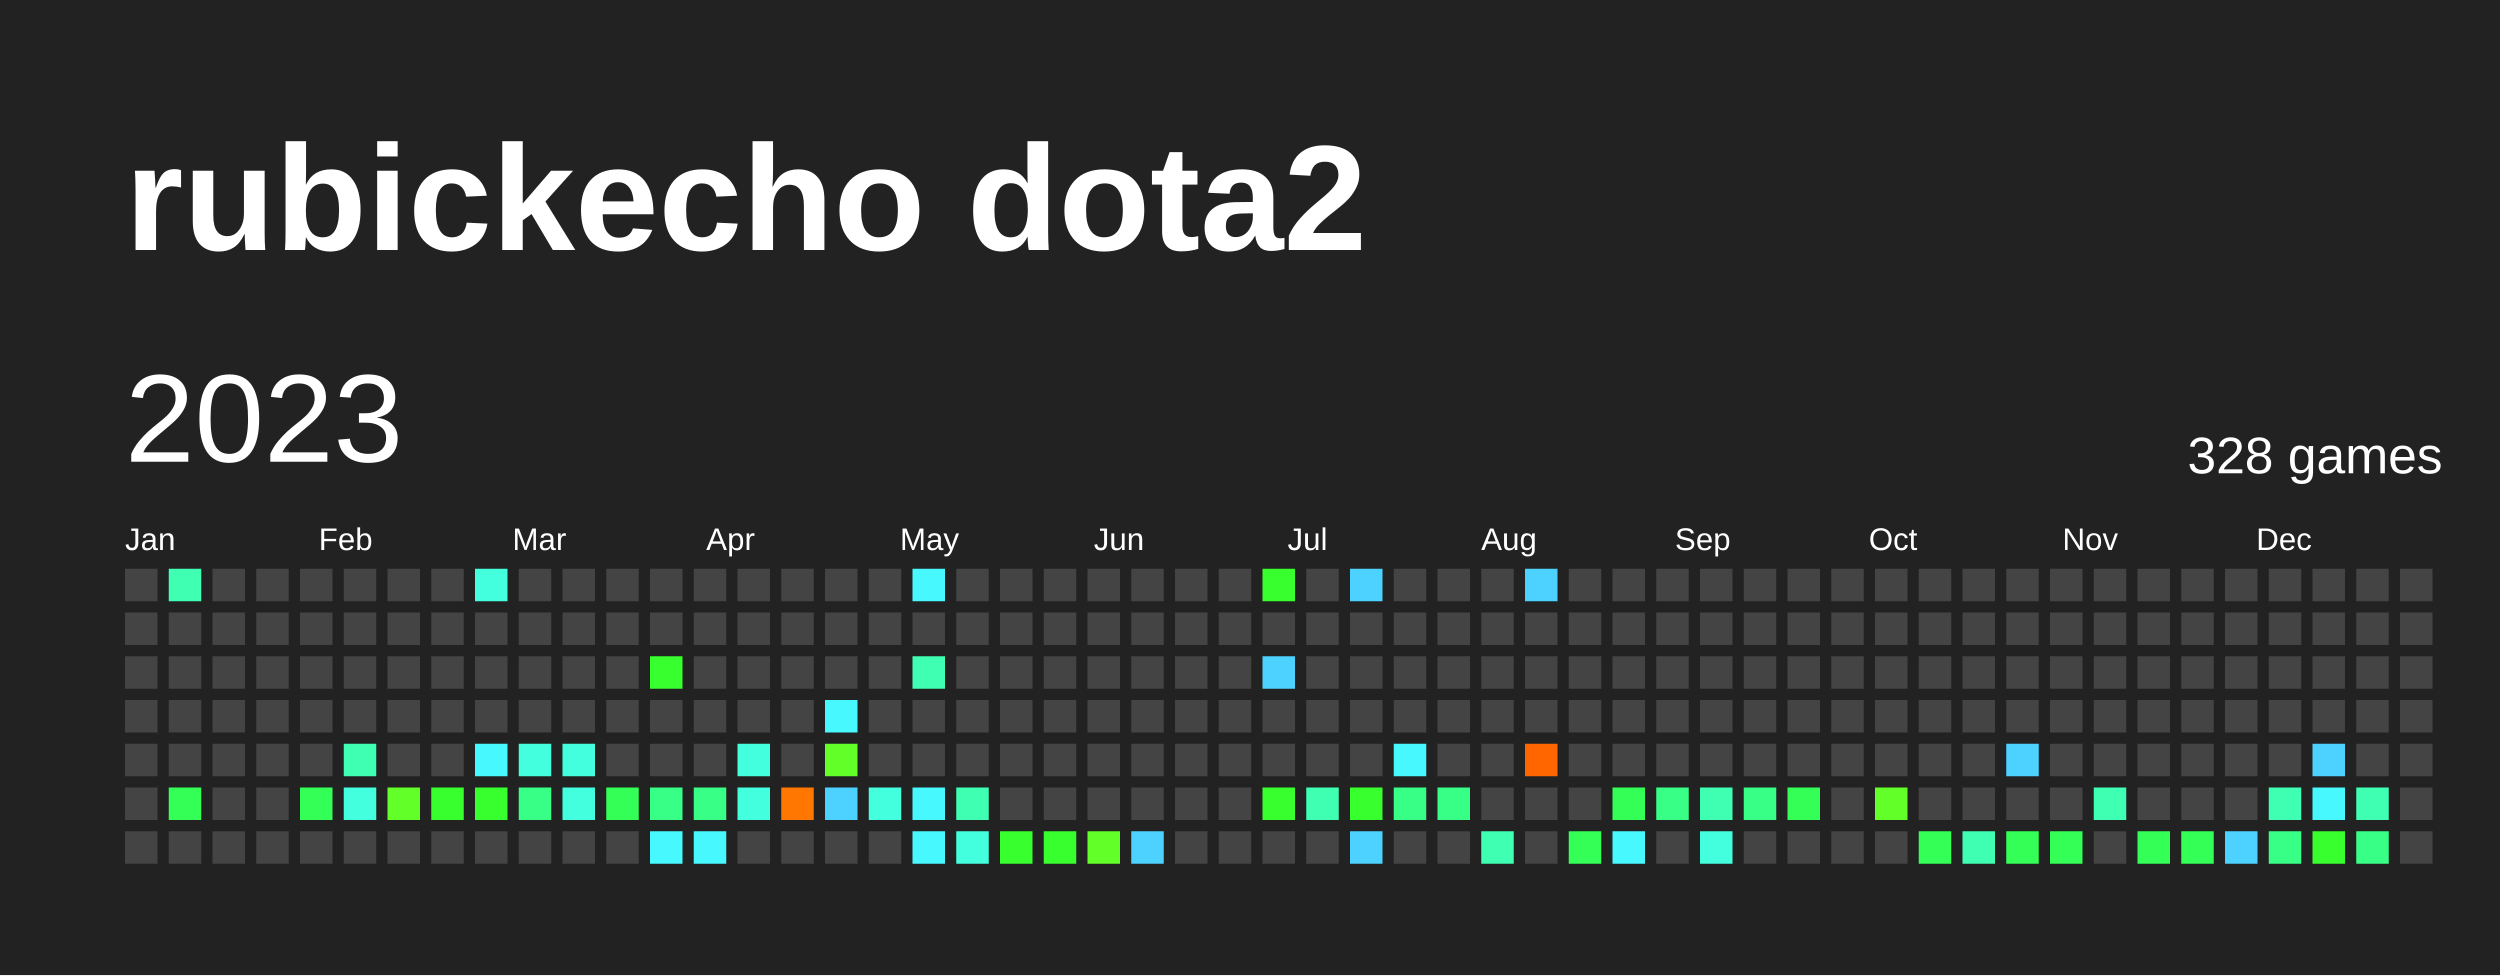
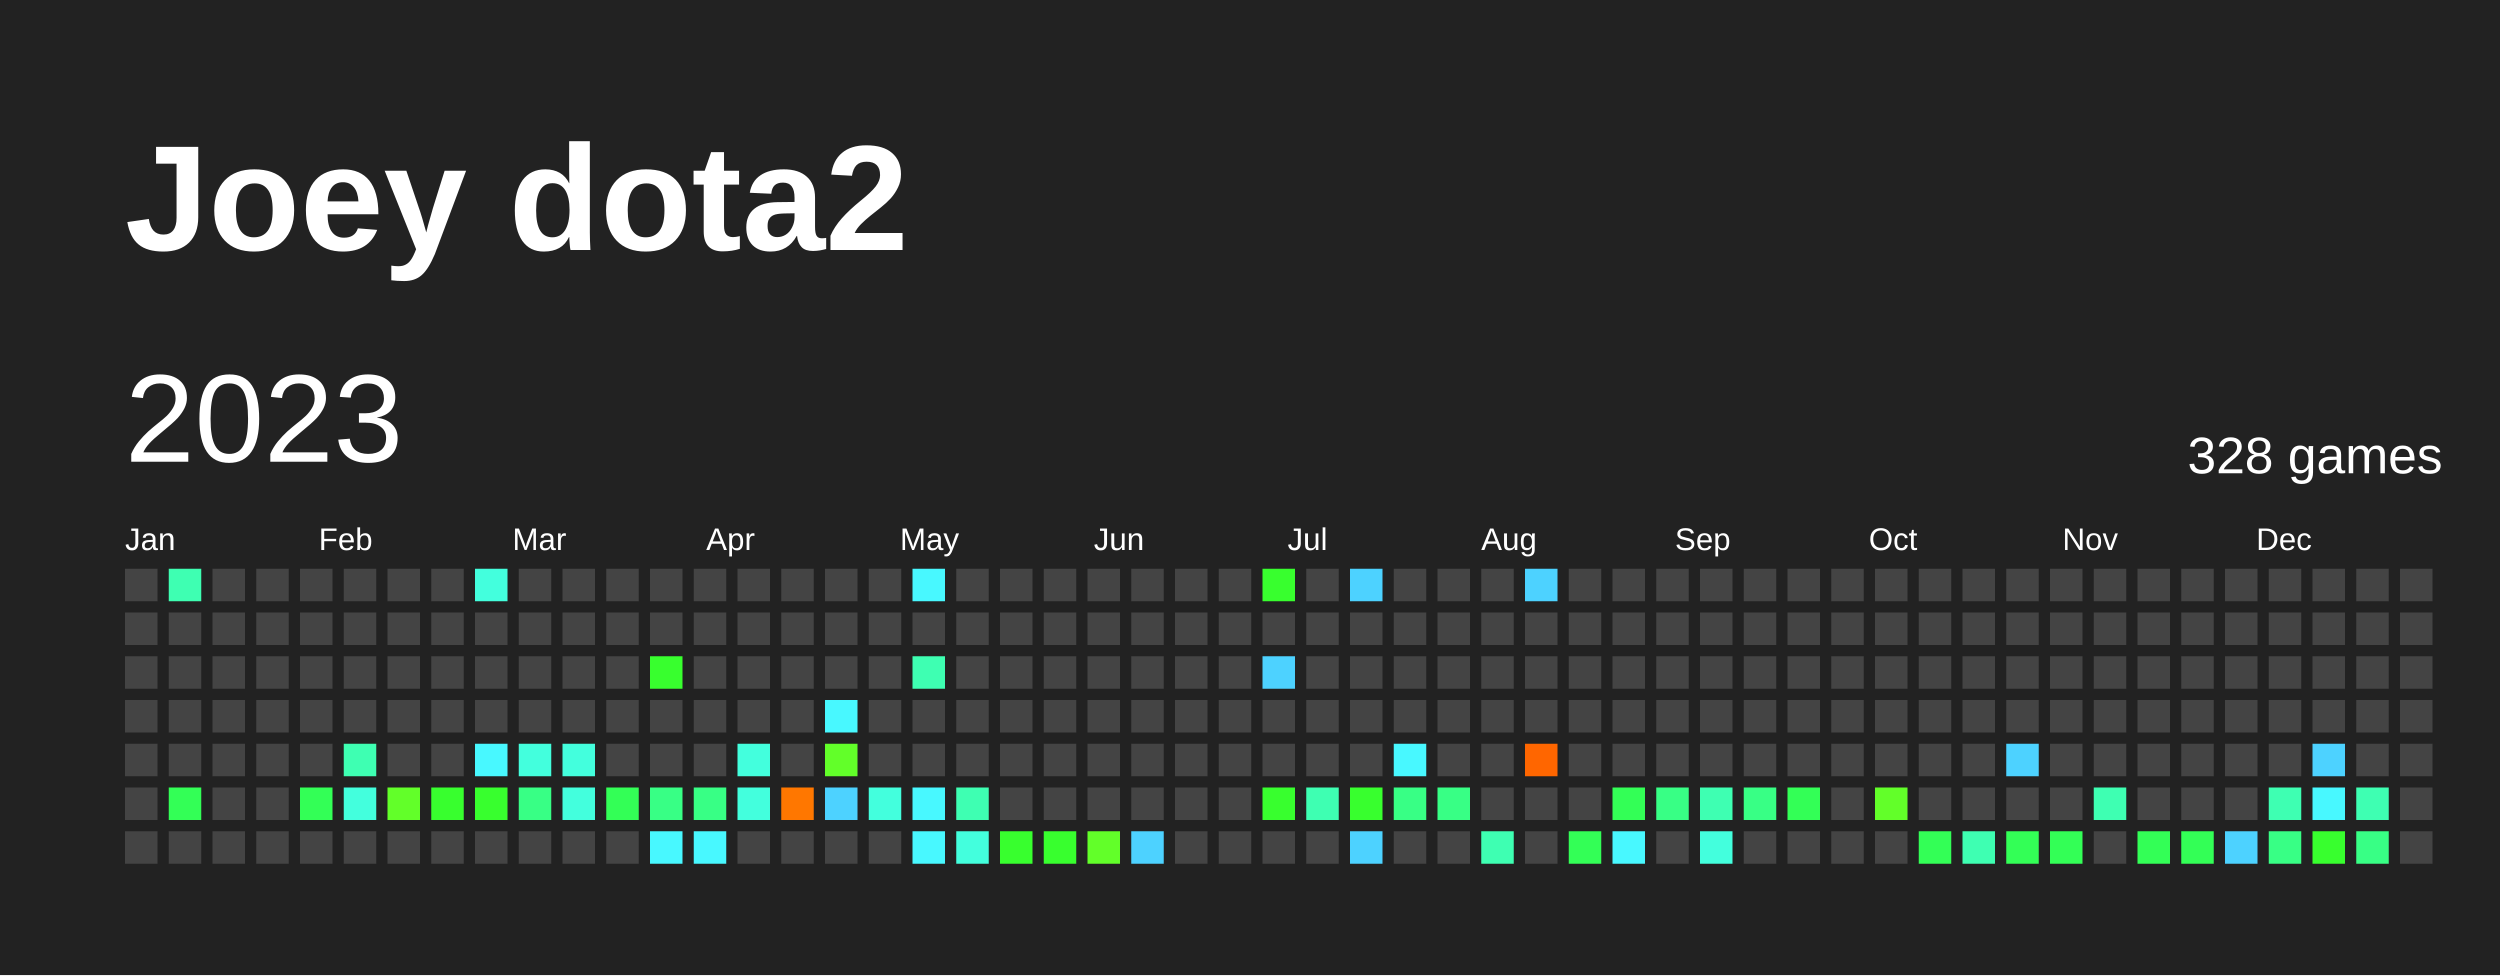
<svg xmlns="http://www.w3.org/2000/svg" baseProfile="full" height="78mm" version="1.1" viewBox="0,0,200,78" width="200mm">
  <defs />
  <rect fill="#222222" height="78" width="200" x="0" y="0" />
-   <text fill="#FFFFFF" style="font-size:12px; font-family:Arial; font-weight:bold;" x="10" y="20">rubickecho dota2</text>
+   <text fill="#FFFFFF" style="font-size:12px; font-family:Arial; font-weight:bold;" x="10" y="20">Joey dota2</text>
  <text dominant-baseline="hanging" fill="#FFFFFF" style="font-size:10.0px; font-family:Arial;" x="10" y="30">2023</text>
  <text dominant-baseline="hanging" fill="#FFFFFF" style="font-size:4.125px; font-family:Arial;" x="175" y="35">328 games</text>
  <text fill="#FFFFFF" style="font-size:2.5px; font-family:Arial" x="10.0" y="44">Jan</text>
  <text fill="#FFFFFF" style="font-size:2.5px; font-family:Arial" x="25.5" y="44">Feb</text>
  <text fill="#FFFFFF" style="font-size:2.5px; font-family:Arial" x="41.0" y="44">Mar</text>
  <text fill="#FFFFFF" style="font-size:2.5px; font-family:Arial" x="56.5" y="44">Apr</text>
  <text fill="#FFFFFF" style="font-size:2.5px; font-family:Arial" x="72.0" y="44">May</text>
  <text fill="#FFFFFF" style="font-size:2.5px; font-family:Arial" x="87.5" y="44">Jun</text>
  <text fill="#FFFFFF" style="font-size:2.5px; font-family:Arial" x="103.0" y="44">Jul</text>
  <text fill="#FFFFFF" style="font-size:2.5px; font-family:Arial" x="118.5" y="44">Aug</text>
  <text fill="#FFFFFF" style="font-size:2.5px; font-family:Arial" x="134.0" y="44">Sep</text>
  <text fill="#FFFFFF" style="font-size:2.5px; font-family:Arial" x="149.5" y="44">Oct</text>
  <text fill="#FFFFFF" style="font-size:2.5px; font-family:Arial" x="165.0" y="44">Nov</text>
  <text fill="#FFFFFF" style="font-size:2.5px; font-family:Arial" x="180.5" y="44">Dec</text>
  <rect fill="#444444" height="2.6" width="2.6" x="10.0" y="45.5" />
  <rect fill="#444444" height="2.6" width="2.6" x="10.0" y="49.0" />
  <rect fill="#444444" height="2.6" width="2.6" x="10.0" y="52.5" />
  <rect fill="#444444" height="2.6" width="2.6" x="10.0" y="56.0" />
  <rect fill="#444444" height="2.6" width="2.6" x="10.0" y="59.5" />
  <rect fill="#444444" height="2.6" width="2.6" x="10.0" y="63.0" />
  <rect fill="#444444" height="2.6" width="2.6" x="10.0" y="66.5" />
  <rect fill="#3effb2" height="2.6" width="2.6" x="13.5" y="45.5" />
  <rect fill="#444444" height="2.6" width="2.6" x="13.5" y="49.0" />
  <rect fill="#444444" height="2.6" width="2.6" x="13.5" y="52.5" />
  <rect fill="#444444" height="2.6" width="2.6" x="13.5" y="56.0" />
  <rect fill="#444444" height="2.6" width="2.6" x="13.5" y="59.5" />
  <rect fill="#33ff56" height="2.6" width="2.6" x="13.5" y="63.0" />
  <rect fill="#444444" height="2.6" width="2.6" x="13.5" y="66.5" />
  <rect fill="#444444" height="2.6" width="2.6" x="17.0" y="45.5" />
  <rect fill="#444444" height="2.6" width="2.6" x="17.0" y="49.0" />
  <rect fill="#444444" height="2.6" width="2.6" x="17.0" y="52.5" />
  <rect fill="#444444" height="2.6" width="2.6" x="17.0" y="56.0" />
  <rect fill="#444444" height="2.6" width="2.6" x="17.0" y="59.5" />
  <rect fill="#444444" height="2.6" width="2.6" x="17.0" y="63.0" />
  <rect fill="#444444" height="2.6" width="2.6" x="17.0" y="66.5" />
  <rect fill="#444444" height="2.6" width="2.6" x="20.5" y="45.5" />
  <rect fill="#444444" height="2.6" width="2.6" x="20.5" y="49.0" />
  <rect fill="#444444" height="2.6" width="2.6" x="20.5" y="52.5" />
  <rect fill="#444444" height="2.6" width="2.6" x="20.5" y="56.0" />
  <rect fill="#444444" height="2.6" width="2.6" x="20.5" y="59.5" />
  <rect fill="#444444" height="2.6" width="2.6" x="20.5" y="63.0" />
  <rect fill="#444444" height="2.6" width="2.6" x="20.5" y="66.5" />
  <rect fill="#444444" height="2.6" width="2.6" x="24.0" y="45.5" />
  <rect fill="#444444" height="2.6" width="2.6" x="24.0" y="49.0" />
  <rect fill="#444444" height="2.6" width="2.6" x="24.0" y="52.5" />
  <rect fill="#444444" height="2.6" width="2.6" x="24.0" y="56.0" />
  <rect fill="#444444" height="2.6" width="2.6" x="24.0" y="59.5" />
  <rect fill="#33ff56" height="2.6" width="2.6" x="24.0" y="63.0" />
  <rect fill="#444444" height="2.6" width="2.6" x="24.0" y="66.5" />
  <rect fill="#444444" height="2.6" width="2.6" x="27.5" y="45.5" />
  <rect fill="#444444" height="2.6" width="2.6" x="27.5" y="49.0" />
  <rect fill="#444444" height="2.6" width="2.6" x="27.5" y="52.5" />
  <rect fill="#444444" height="2.6" width="2.6" x="27.5" y="56.0" />
  <rect fill="#3effb2" height="2.6" width="2.6" x="27.5" y="59.5" />
  <rect fill="#43ffdd" height="2.6" width="2.6" x="27.5" y="63.0" />
  <rect fill="#444444" height="2.6" width="2.6" x="27.5" y="66.5" />
  <rect fill="#444444" height="2.6" width="2.6" x="31.0" y="45.5" />
  <rect fill="#444444" height="2.6" width="2.6" x="31.0" y="49.0" />
  <rect fill="#444444" height="2.6" width="2.6" x="31.0" y="52.5" />
  <rect fill="#444444" height="2.6" width="2.6" x="31.0" y="56.0" />
  <rect fill="#444444" height="2.6" width="2.6" x="31.0" y="59.5" />
  <rect fill="#62ff29" height="2.6" width="2.6" x="31.0" y="63.0" />
  <rect fill="#444444" height="2.6" width="2.6" x="31.0" y="66.5" />
  <rect fill="#444444" height="2.6" width="2.6" x="34.5" y="45.5" />
  <rect fill="#444444" height="2.6" width="2.6" x="34.5" y="49.0" />
  <rect fill="#444444" height="2.6" width="2.6" x="34.5" y="52.5" />
  <rect fill="#444444" height="2.6" width="2.6" x="34.5" y="56.0" />
  <rect fill="#444444" height="2.6" width="2.6" x="34.5" y="59.5" />
  <rect fill="#38ff2e" height="2.6" width="2.6" x="34.5" y="63.0" />
  <rect fill="#444444" height="2.6" width="2.6" x="34.5" y="66.5" />
  <rect fill="#43ffdd" height="2.6" width="2.6" x="38.0" y="45.5" />
  <rect fill="#444444" height="2.6" width="2.6" x="38.0" y="49.0" />
  <rect fill="#444444" height="2.6" width="2.6" x="38.0" y="52.5" />
  <rect fill="#444444" height="2.6" width="2.6" x="38.0" y="56.0" />
  <rect fill="#48f8ff" height="2.6" width="2.6" x="38.0" y="59.5" />
  <rect fill="#38ff2e" height="2.6" width="2.6" x="38.0" y="63.0" />
  <rect fill="#444444" height="2.6" width="2.6" x="38.0" y="66.5" />
  <rect fill="#444444" height="2.6" width="2.6" x="41.5" y="45.5" />
  <rect fill="#444444" height="2.6" width="2.6" x="41.5" y="49.0" />
  <rect fill="#444444" height="2.6" width="2.6" x="41.5" y="52.5" />
  <rect fill="#444444" height="2.6" width="2.6" x="41.5" y="56.0" />
  <rect fill="#43ffdd" height="2.6" width="2.6" x="41.5" y="59.5" />
  <rect fill="#38ff85" height="2.6" width="2.6" x="41.5" y="63.0" />
  <rect fill="#444444" height="2.6" width="2.6" x="41.5" y="66.5" />
  <rect fill="#444444" height="2.6" width="2.6" x="45.0" y="45.5" />
  <rect fill="#444444" height="2.6" width="2.6" x="45.0" y="49.0" />
  <rect fill="#444444" height="2.6" width="2.6" x="45.0" y="52.5" />
  <rect fill="#444444" height="2.6" width="2.6" x="45.0" y="56.0" />
  <rect fill="#43ffdd" height="2.6" width="2.6" x="45.0" y="59.5" />
  <rect fill="#43ffdd" height="2.6" width="2.6" x="45.0" y="63.0" />
  <rect fill="#444444" height="2.6" width="2.6" x="45.0" y="66.5" />
  <rect fill="#444444" height="2.6" width="2.6" x="48.5" y="45.5" />
  <rect fill="#444444" height="2.6" width="2.6" x="48.5" y="49.0" />
  <rect fill="#444444" height="2.6" width="2.6" x="48.5" y="52.5" />
  <rect fill="#444444" height="2.6" width="2.6" x="48.5" y="56.0" />
  <rect fill="#444444" height="2.6" width="2.6" x="48.5" y="59.5" />
  <rect fill="#33ff56" height="2.6" width="2.6" x="48.5" y="63.0" />
  <rect fill="#444444" height="2.6" width="2.6" x="48.5" y="66.5" />
  <rect fill="#444444" height="2.6" width="2.6" x="52.0" y="45.5" />
  <rect fill="#444444" height="2.6" width="2.6" x="52.0" y="49.0" />
  <rect fill="#38ff2e" height="2.6" width="2.6" x="52.0" y="52.5" />
  <rect fill="#444444" height="2.6" width="2.6" x="52.0" y="56.0" />
  <rect fill="#444444" height="2.6" width="2.6" x="52.0" y="59.5" />
  <rect fill="#38ff85" height="2.6" width="2.6" x="52.0" y="63.0" />
  <rect fill="#48f8ff" height="2.6" width="2.6" x="52.0" y="66.5" />
  <rect fill="#444444" height="2.6" width="2.6" x="55.5" y="45.5" />
  <rect fill="#444444" height="2.6" width="2.6" x="55.5" y="49.0" />
  <rect fill="#444444" height="2.6" width="2.6" x="55.5" y="52.5" />
  <rect fill="#444444" height="2.6" width="2.6" x="55.5" y="56.0" />
  <rect fill="#444444" height="2.6" width="2.6" x="55.5" y="59.5" />
  <rect fill="#38ff85" height="2.6" width="2.6" x="55.5" y="63.0" />
  <rect fill="#48f8ff" height="2.6" width="2.6" x="55.5" y="66.5" />
  <rect fill="#444444" height="2.6" width="2.6" x="59.0" y="45.5" />
  <rect fill="#444444" height="2.6" width="2.6" x="59.0" y="49.0" />
  <rect fill="#444444" height="2.6" width="2.6" x="59.0" y="52.5" />
  <rect fill="#444444" height="2.6" width="2.6" x="59.0" y="56.0" />
  <rect fill="#43ffdd" height="2.6" width="2.6" x="59.0" y="59.5" />
  <rect fill="#43ffdd" height="2.6" width="2.6" x="59.0" y="63.0" />
  <rect fill="#444444" height="2.6" width="2.6" x="59.0" y="66.5" />
  <rect fill="#444444" height="2.6" width="2.6" x="62.5" y="45.5" />
  <rect fill="#444444" height="2.6" width="2.6" x="62.5" y="49.0" />
  <rect fill="#444444" height="2.6" width="2.6" x="62.5" y="52.5" />
  <rect fill="#444444" height="2.6" width="2.6" x="62.5" y="56.0" />
  <rect fill="#444444" height="2.6" width="2.6" x="62.5" y="59.5" />
  <rect fill="#ff7700" height="2.6" width="2.6" x="62.5" y="63.0" />
  <rect fill="#444444" height="2.6" width="2.6" x="62.5" y="66.5" />
  <rect fill="#444444" height="2.6" width="2.6" x="66.0" y="45.5" />
  <rect fill="#444444" height="2.6" width="2.6" x="66.0" y="49.0" />
  <rect fill="#444444" height="2.6" width="2.6" x="66.0" y="52.5" />
  <rect fill="#48f8ff" height="2.6" width="2.6" x="66.0" y="56.0" />
  <rect fill="#62ff29" height="2.6" width="2.6" x="66.0" y="59.5" />
  <rect fill="#4dd2ff" height="2.6" width="2.6" x="66.0" y="63.0" />
  <rect fill="#444444" height="2.6" width="2.6" x="66.0" y="66.5" />
  <rect fill="#444444" height="2.6" width="2.6" x="69.5" y="45.5" />
  <rect fill="#444444" height="2.6" width="2.6" x="69.5" y="49.0" />
  <rect fill="#444444" height="2.6" width="2.6" x="69.5" y="52.5" />
  <rect fill="#444444" height="2.6" width="2.6" x="69.5" y="56.0" />
  <rect fill="#444444" height="2.6" width="2.6" x="69.5" y="59.5" />
  <rect fill="#43ffdd" height="2.6" width="2.6" x="69.5" y="63.0" />
  <rect fill="#444444" height="2.6" width="2.6" x="69.5" y="66.5" />
  <rect fill="#48f8ff" height="2.6" width="2.6" x="73.0" y="45.5" />
  <rect fill="#444444" height="2.6" width="2.6" x="73.0" y="49.0" />
  <rect fill="#3effb2" height="2.6" width="2.6" x="73.0" y="52.5" />
  <rect fill="#444444" height="2.6" width="2.6" x="73.0" y="56.0" />
  <rect fill="#444444" height="2.6" width="2.6" x="73.0" y="59.5" />
  <rect fill="#48f8ff" height="2.6" width="2.6" x="73.0" y="63.0" />
  <rect fill="#48f8ff" height="2.6" width="2.6" x="73.0" y="66.5" />
  <rect fill="#444444" height="2.6" width="2.6" x="76.5" y="45.5" />
  <rect fill="#444444" height="2.6" width="2.6" x="76.5" y="49.0" />
  <rect fill="#444444" height="2.6" width="2.6" x="76.5" y="52.5" />
  <rect fill="#444444" height="2.6" width="2.6" x="76.5" y="56.0" />
  <rect fill="#444444" height="2.6" width="2.6" x="76.5" y="59.5" />
  <rect fill="#3effb2" height="2.6" width="2.6" x="76.5" y="63.0" />
  <rect fill="#43ffdd" height="2.6" width="2.6" x="76.5" y="66.5" />
  <rect fill="#444444" height="2.6" width="2.6" x="80.0" y="45.5" />
  <rect fill="#444444" height="2.6" width="2.6" x="80.0" y="49.0" />
  <rect fill="#444444" height="2.6" width="2.6" x="80.0" y="52.5" />
  <rect fill="#444444" height="2.6" width="2.6" x="80.0" y="56.0" />
  <rect fill="#444444" height="2.6" width="2.6" x="80.0" y="59.5" />
  <rect fill="#444444" height="2.6" width="2.6" x="80.0" y="63.0" />
  <rect fill="#38ff2e" height="2.6" width="2.6" x="80.0" y="66.5" />
  <rect fill="#444444" height="2.6" width="2.6" x="83.5" y="45.5" />
  <rect fill="#444444" height="2.6" width="2.6" x="83.5" y="49.0" />
  <rect fill="#444444" height="2.6" width="2.6" x="83.5" y="52.5" />
  <rect fill="#444444" height="2.6" width="2.6" x="83.5" y="56.0" />
  <rect fill="#444444" height="2.6" width="2.6" x="83.5" y="59.5" />
  <rect fill="#444444" height="2.6" width="2.6" x="83.5" y="63.0" />
  <rect fill="#38ff2e" height="2.6" width="2.6" x="83.5" y="66.5" />
  <rect fill="#444444" height="2.6" width="2.6" x="87.0" y="45.5" />
  <rect fill="#444444" height="2.6" width="2.6" x="87.0" y="49.0" />
  <rect fill="#444444" height="2.6" width="2.6" x="87.0" y="52.5" />
  <rect fill="#444444" height="2.6" width="2.6" x="87.0" y="56.0" />
  <rect fill="#444444" height="2.6" width="2.6" x="87.0" y="59.5" />
  <rect fill="#444444" height="2.6" width="2.6" x="87.0" y="63.0" />
  <rect fill="#62ff29" height="2.6" width="2.6" x="87.0" y="66.5" />
  <rect fill="#444444" height="2.6" width="2.6" x="90.5" y="45.5" />
  <rect fill="#444444" height="2.6" width="2.6" x="90.5" y="49.0" />
  <rect fill="#444444" height="2.6" width="2.6" x="90.5" y="52.5" />
  <rect fill="#444444" height="2.6" width="2.6" x="90.5" y="56.0" />
  <rect fill="#444444" height="2.6" width="2.6" x="90.5" y="59.5" />
  <rect fill="#444444" height="2.6" width="2.6" x="90.5" y="63.0" />
  <rect fill="#4dd2ff" height="2.6" width="2.6" x="90.5" y="66.5" />
  <rect fill="#444444" height="2.6" width="2.6" x="94.0" y="45.5" />
  <rect fill="#444444" height="2.6" width="2.6" x="94.0" y="49.0" />
  <rect fill="#444444" height="2.6" width="2.6" x="94.0" y="52.5" />
  <rect fill="#444444" height="2.6" width="2.6" x="94.0" y="56.0" />
  <rect fill="#444444" height="2.6" width="2.6" x="94.0" y="59.5" />
  <rect fill="#444444" height="2.6" width="2.6" x="94.0" y="63.0" />
  <rect fill="#444444" height="2.6" width="2.6" x="94.0" y="66.5" />
  <rect fill="#444444" height="2.6" width="2.6" x="97.5" y="45.5" />
  <rect fill="#444444" height="2.6" width="2.6" x="97.5" y="49.0" />
  <rect fill="#444444" height="2.6" width="2.6" x="97.5" y="52.5" />
  <rect fill="#444444" height="2.6" width="2.6" x="97.5" y="56.0" />
  <rect fill="#444444" height="2.6" width="2.6" x="97.5" y="59.5" />
  <rect fill="#444444" height="2.6" width="2.6" x="97.5" y="63.0" />
  <rect fill="#444444" height="2.6" width="2.6" x="97.5" y="66.5" />
  <rect fill="#38ff2e" height="2.6" width="2.6" x="101.0" y="45.5" />
  <rect fill="#444444" height="2.6" width="2.6" x="101.0" y="49.0" />
  <rect fill="#4dd2ff" height="2.6" width="2.6" x="101.0" y="52.5" />
  <rect fill="#444444" height="2.6" width="2.6" x="101.0" y="56.0" />
  <rect fill="#444444" height="2.6" width="2.6" x="101.0" y="59.5" />
  <rect fill="#38ff2e" height="2.6" width="2.6" x="101.0" y="63.0" />
  <rect fill="#444444" height="2.6" width="2.6" x="101.0" y="66.5" />
  <rect fill="#444444" height="2.6" width="2.6" x="104.5" y="45.5" />
  <rect fill="#444444" height="2.6" width="2.6" x="104.5" y="49.0" />
  <rect fill="#444444" height="2.6" width="2.6" x="104.5" y="52.5" />
  <rect fill="#444444" height="2.6" width="2.6" x="104.5" y="56.0" />
  <rect fill="#444444" height="2.6" width="2.6" x="104.5" y="59.5" />
  <rect fill="#3effb2" height="2.6" width="2.6" x="104.5" y="63.0" />
  <rect fill="#444444" height="2.6" width="2.6" x="104.5" y="66.5" />
  <rect fill="#4dd2ff" height="2.6" width="2.6" x="108.0" y="45.5" />
  <rect fill="#444444" height="2.6" width="2.6" x="108.0" y="49.0" />
  <rect fill="#444444" height="2.6" width="2.6" x="108.0" y="52.5" />
  <rect fill="#444444" height="2.6" width="2.6" x="108.0" y="56.0" />
  <rect fill="#444444" height="2.6" width="2.6" x="108.0" y="59.5" />
  <rect fill="#38ff2e" height="2.6" width="2.6" x="108.0" y="63.0" />
  <rect fill="#4dd2ff" height="2.6" width="2.6" x="108.0" y="66.5" />
  <rect fill="#444444" height="2.6" width="2.6" x="111.5" y="45.5" />
  <rect fill="#444444" height="2.6" width="2.6" x="111.5" y="49.0" />
  <rect fill="#444444" height="2.6" width="2.6" x="111.5" y="52.5" />
  <rect fill="#444444" height="2.6" width="2.6" x="111.5" y="56.0" />
  <rect fill="#48f8ff" height="2.6" width="2.6" x="111.5" y="59.5" />
  <rect fill="#38ff85" height="2.6" width="2.6" x="111.5" y="63.0" />
  <rect fill="#444444" height="2.6" width="2.6" x="111.5" y="66.5" />
  <rect fill="#444444" height="2.6" width="2.6" x="115.0" y="45.5" />
  <rect fill="#444444" height="2.6" width="2.6" x="115.0" y="49.0" />
  <rect fill="#444444" height="2.6" width="2.6" x="115.0" y="52.5" />
  <rect fill="#444444" height="2.6" width="2.6" x="115.0" y="56.0" />
  <rect fill="#444444" height="2.6" width="2.6" x="115.0" y="59.5" />
  <rect fill="#38ff85" height="2.6" width="2.6" x="115.0" y="63.0" />
  <rect fill="#444444" height="2.6" width="2.6" x="115.0" y="66.5" />
  <rect fill="#444444" height="2.6" width="2.6" x="118.5" y="45.5" />
  <rect fill="#444444" height="2.6" width="2.6" x="118.5" y="49.0" />
  <rect fill="#444444" height="2.6" width="2.6" x="118.5" y="52.5" />
  <rect fill="#444444" height="2.6" width="2.6" x="118.5" y="56.0" />
  <rect fill="#444444" height="2.6" width="2.6" x="118.5" y="59.5" />
  <rect fill="#444444" height="2.6" width="2.6" x="118.5" y="63.0" />
  <rect fill="#3effb2" height="2.6" width="2.6" x="118.5" y="66.5" />
  <rect fill="#4dd2ff" height="2.6" width="2.6" x="122.0" y="45.5" />
  <rect fill="#444444" height="2.6" width="2.6" x="122.0" y="49.0" />
  <rect fill="#444444" height="2.6" width="2.6" x="122.0" y="52.5" />
  <rect fill="#444444" height="2.6" width="2.6" x="122.0" y="56.0" />
  <rect fill="#ff6600" height="2.6" width="2.6" x="122.0" y="59.5" />
  <rect fill="#444444" height="2.6" width="2.6" x="122.0" y="63.0" />
  <rect fill="#444444" height="2.6" width="2.6" x="122.0" y="66.5" />
  <rect fill="#444444" height="2.6" width="2.6" x="125.5" y="45.5" />
  <rect fill="#444444" height="2.6" width="2.6" x="125.5" y="49.0" />
  <rect fill="#444444" height="2.6" width="2.6" x="125.5" y="52.5" />
  <rect fill="#444444" height="2.6" width="2.6" x="125.5" y="56.0" />
  <rect fill="#444444" height="2.6" width="2.6" x="125.5" y="59.5" />
  <rect fill="#444444" height="2.6" width="2.6" x="125.5" y="63.0" />
  <rect fill="#33ff56" height="2.6" width="2.6" x="125.5" y="66.5" />
  <rect fill="#444444" height="2.6" width="2.6" x="129.0" y="45.5" />
  <rect fill="#444444" height="2.6" width="2.6" x="129.0" y="49.0" />
  <rect fill="#444444" height="2.6" width="2.6" x="129.0" y="52.5" />
  <rect fill="#444444" height="2.6" width="2.6" x="129.0" y="56.0" />
  <rect fill="#444444" height="2.6" width="2.6" x="129.0" y="59.5" />
  <rect fill="#33ff56" height="2.6" width="2.6" x="129.0" y="63.0" />
  <rect fill="#48f8ff" height="2.6" width="2.6" x="129.0" y="66.5" />
  <rect fill="#444444" height="2.6" width="2.6" x="132.5" y="45.5" />
  <rect fill="#444444" height="2.6" width="2.6" x="132.5" y="49.0" />
  <rect fill="#444444" height="2.6" width="2.6" x="132.5" y="52.5" />
  <rect fill="#444444" height="2.6" width="2.6" x="132.5" y="56.0" />
  <rect fill="#444444" height="2.6" width="2.6" x="132.5" y="59.5" />
  <rect fill="#38ff85" height="2.6" width="2.6" x="132.5" y="63.0" />
  <rect fill="#444444" height="2.6" width="2.6" x="132.5" y="66.5" />
  <rect fill="#444444" height="2.6" width="2.6" x="136.0" y="45.5" />
  <rect fill="#444444" height="2.6" width="2.6" x="136.0" y="49.0" />
  <rect fill="#444444" height="2.6" width="2.6" x="136.0" y="52.5" />
  <rect fill="#444444" height="2.6" width="2.6" x="136.0" y="56.0" />
  <rect fill="#444444" height="2.6" width="2.6" x="136.0" y="59.5" />
  <rect fill="#3effb2" height="2.6" width="2.6" x="136.0" y="63.0" />
  <rect fill="#43ffdd" height="2.6" width="2.6" x="136.0" y="66.5" />
  <rect fill="#444444" height="2.6" width="2.6" x="139.5" y="45.5" />
  <rect fill="#444444" height="2.6" width="2.6" x="139.5" y="49.0" />
  <rect fill="#444444" height="2.6" width="2.6" x="139.5" y="52.5" />
  <rect fill="#444444" height="2.6" width="2.6" x="139.5" y="56.0" />
  <rect fill="#444444" height="2.6" width="2.6" x="139.5" y="59.5" />
  <rect fill="#38ff85" height="2.6" width="2.6" x="139.5" y="63.0" />
  <rect fill="#444444" height="2.6" width="2.6" x="139.5" y="66.5" />
  <rect fill="#444444" height="2.6" width="2.6" x="143.0" y="45.5" />
  <rect fill="#444444" height="2.6" width="2.6" x="143.0" y="49.0" />
  <rect fill="#444444" height="2.6" width="2.6" x="143.0" y="52.5" />
  <rect fill="#444444" height="2.6" width="2.6" x="143.0" y="56.0" />
  <rect fill="#444444" height="2.6" width="2.6" x="143.0" y="59.5" />
  <rect fill="#33ff56" height="2.6" width="2.6" x="143.0" y="63.0" />
  <rect fill="#444444" height="2.6" width="2.6" x="143.0" y="66.5" />
  <rect fill="#444444" height="2.6" width="2.6" x="146.5" y="45.5" />
  <rect fill="#444444" height="2.6" width="2.6" x="146.5" y="49.0" />
  <rect fill="#444444" height="2.6" width="2.6" x="146.5" y="52.5" />
  <rect fill="#444444" height="2.6" width="2.6" x="146.5" y="56.0" />
  <rect fill="#444444" height="2.6" width="2.6" x="146.5" y="59.5" />
  <rect fill="#444444" height="2.6" width="2.6" x="146.5" y="63.0" />
  <rect fill="#444444" height="2.6" width="2.6" x="146.5" y="66.5" />
  <rect fill="#444444" height="2.6" width="2.6" x="150.0" y="45.5" />
  <rect fill="#444444" height="2.6" width="2.6" x="150.0" y="49.0" />
  <rect fill="#444444" height="2.6" width="2.6" x="150.0" y="52.5" />
  <rect fill="#444444" height="2.6" width="2.6" x="150.0" y="56.0" />
  <rect fill="#444444" height="2.6" width="2.6" x="150.0" y="59.5" />
  <rect fill="#62ff29" height="2.6" width="2.6" x="150.0" y="63.0" />
  <rect fill="#444444" height="2.6" width="2.6" x="150.0" y="66.5" />
  <rect fill="#444444" height="2.6" width="2.6" x="153.5" y="45.5" />
  <rect fill="#444444" height="2.6" width="2.6" x="153.5" y="49.0" />
  <rect fill="#444444" height="2.6" width="2.6" x="153.5" y="52.5" />
  <rect fill="#444444" height="2.6" width="2.6" x="153.5" y="56.0" />
  <rect fill="#444444" height="2.6" width="2.6" x="153.5" y="59.5" />
  <rect fill="#444444" height="2.6" width="2.6" x="153.5" y="63.0" />
  <rect fill="#33ff56" height="2.6" width="2.6" x="153.5" y="66.5" />
  <rect fill="#444444" height="2.6" width="2.6" x="157.0" y="45.5" />
  <rect fill="#444444" height="2.6" width="2.6" x="157.0" y="49.0" />
  <rect fill="#444444" height="2.6" width="2.6" x="157.0" y="52.5" />
  <rect fill="#444444" height="2.6" width="2.6" x="157.0" y="56.0" />
  <rect fill="#444444" height="2.6" width="2.6" x="157.0" y="59.5" />
  <rect fill="#444444" height="2.6" width="2.6" x="157.0" y="63.0" />
  <rect fill="#3effb2" height="2.6" width="2.6" x="157.0" y="66.5" />
  <rect fill="#444444" height="2.6" width="2.6" x="160.5" y="45.5" />
  <rect fill="#444444" height="2.6" width="2.6" x="160.5" y="49.0" />
  <rect fill="#444444" height="2.6" width="2.6" x="160.5" y="52.5" />
  <rect fill="#444444" height="2.6" width="2.6" x="160.5" y="56.0" />
  <rect fill="#4dd2ff" height="2.6" width="2.6" x="160.5" y="59.5" />
  <rect fill="#444444" height="2.6" width="2.6" x="160.5" y="63.0" />
  <rect fill="#33ff56" height="2.6" width="2.6" x="160.5" y="66.5" />
  <rect fill="#444444" height="2.6" width="2.6" x="164.0" y="45.5" />
  <rect fill="#444444" height="2.6" width="2.6" x="164.0" y="49.0" />
  <rect fill="#444444" height="2.6" width="2.6" x="164.0" y="52.5" />
  <rect fill="#444444" height="2.6" width="2.6" x="164.0" y="56.0" />
  <rect fill="#444444" height="2.6" width="2.6" x="164.0" y="59.5" />
  <rect fill="#444444" height="2.6" width="2.6" x="164.0" y="63.0" />
  <rect fill="#33ff56" height="2.6" width="2.6" x="164.0" y="66.5" />
  <rect fill="#444444" height="2.6" width="2.6" x="167.5" y="45.5" />
  <rect fill="#444444" height="2.6" width="2.6" x="167.5" y="49.0" />
  <rect fill="#444444" height="2.6" width="2.6" x="167.5" y="52.5" />
  <rect fill="#444444" height="2.6" width="2.6" x="167.5" y="56.0" />
  <rect fill="#444444" height="2.6" width="2.6" x="167.5" y="59.5" />
  <rect fill="#3effb2" height="2.6" width="2.6" x="167.5" y="63.0" />
  <rect fill="#444444" height="2.6" width="2.6" x="167.5" y="66.5" />
  <rect fill="#444444" height="2.6" width="2.6" x="171.0" y="45.5" />
  <rect fill="#444444" height="2.6" width="2.6" x="171.0" y="49.0" />
  <rect fill="#444444" height="2.6" width="2.6" x="171.0" y="52.5" />
  <rect fill="#444444" height="2.6" width="2.6" x="171.0" y="56.0" />
  <rect fill="#444444" height="2.6" width="2.6" x="171.0" y="59.5" />
  <rect fill="#444444" height="2.6" width="2.6" x="171.0" y="63.0" />
  <rect fill="#33ff56" height="2.6" width="2.6" x="171.0" y="66.5" />
  <rect fill="#444444" height="2.6" width="2.6" x="174.5" y="45.5" />
  <rect fill="#444444" height="2.6" width="2.6" x="174.5" y="49.0" />
  <rect fill="#444444" height="2.6" width="2.6" x="174.5" y="52.5" />
  <rect fill="#444444" height="2.6" width="2.6" x="174.5" y="56.0" />
  <rect fill="#444444" height="2.6" width="2.6" x="174.5" y="59.5" />
  <rect fill="#444444" height="2.6" width="2.6" x="174.5" y="63.0" />
  <rect fill="#33ff56" height="2.6" width="2.6" x="174.5" y="66.5" />
  <rect fill="#444444" height="2.6" width="2.6" x="178.0" y="45.5" />
  <rect fill="#444444" height="2.6" width="2.6" x="178.0" y="49.0" />
  <rect fill="#444444" height="2.6" width="2.6" x="178.0" y="52.5" />
  <rect fill="#444444" height="2.6" width="2.6" x="178.0" y="56.0" />
  <rect fill="#444444" height="2.6" width="2.6" x="178.0" y="59.5" />
  <rect fill="#444444" height="2.6" width="2.6" x="178.0" y="63.0" />
  <rect fill="#4dd2ff" height="2.6" width="2.6" x="178.0" y="66.5" />
  <rect fill="#444444" height="2.6" width="2.6" x="181.5" y="45.5" />
  <rect fill="#444444" height="2.6" width="2.6" x="181.5" y="49.0" />
  <rect fill="#444444" height="2.6" width="2.6" x="181.5" y="52.5" />
  <rect fill="#444444" height="2.6" width="2.6" x="181.5" y="56.0" />
  <rect fill="#444444" height="2.6" width="2.6" x="181.5" y="59.5" />
  <rect fill="#3effb2" height="2.6" width="2.6" x="181.5" y="63.0" />
  <rect fill="#38ff85" height="2.6" width="2.6" x="181.5" y="66.5" />
  <rect fill="#444444" height="2.6" width="2.6" x="185.0" y="45.5" />
  <rect fill="#444444" height="2.6" width="2.6" x="185.0" y="49.0" />
  <rect fill="#444444" height="2.6" width="2.6" x="185.0" y="52.5" />
  <rect fill="#444444" height="2.6" width="2.6" x="185.0" y="56.0" />
  <rect fill="#4dd2ff" height="2.6" width="2.6" x="185.0" y="59.5" />
  <rect fill="#48f8ff" height="2.6" width="2.6" x="185.0" y="63.0" />
  <rect fill="#38ff2e" height="2.6" width="2.6" x="185.0" y="66.5" />
  <rect fill="#444444" height="2.6" width="2.6" x="188.5" y="45.5" />
  <rect fill="#444444" height="2.6" width="2.6" x="188.5" y="49.0" />
  <rect fill="#444444" height="2.6" width="2.6" x="188.5" y="52.5" />
  <rect fill="#444444" height="2.6" width="2.6" x="188.5" y="56.0" />
  <rect fill="#444444" height="2.6" width="2.6" x="188.5" y="59.5" />
  <rect fill="#3effb2" height="2.6" width="2.6" x="188.5" y="63.0" />
  <rect fill="#38ff85" height="2.6" width="2.6" x="188.5" y="66.5" />
  <rect fill="#444444" height="2.6" width="2.6" x="192.0" y="45.5" />
  <rect fill="#444444" height="2.6" width="2.6" x="192.0" y="49.0" />
  <rect fill="#444444" height="2.6" width="2.6" x="192.0" y="52.5" />
  <rect fill="#444444" height="2.6" width="2.6" x="192.0" y="56.0" />
  <rect fill="#444444" height="2.6" width="2.6" x="192.0" y="59.5" />
  <rect fill="#444444" height="2.6" width="2.6" x="192.0" y="63.0" />
  <rect fill="#444444" height="2.6" width="2.6" x="192.0" y="66.5" />
</svg>
